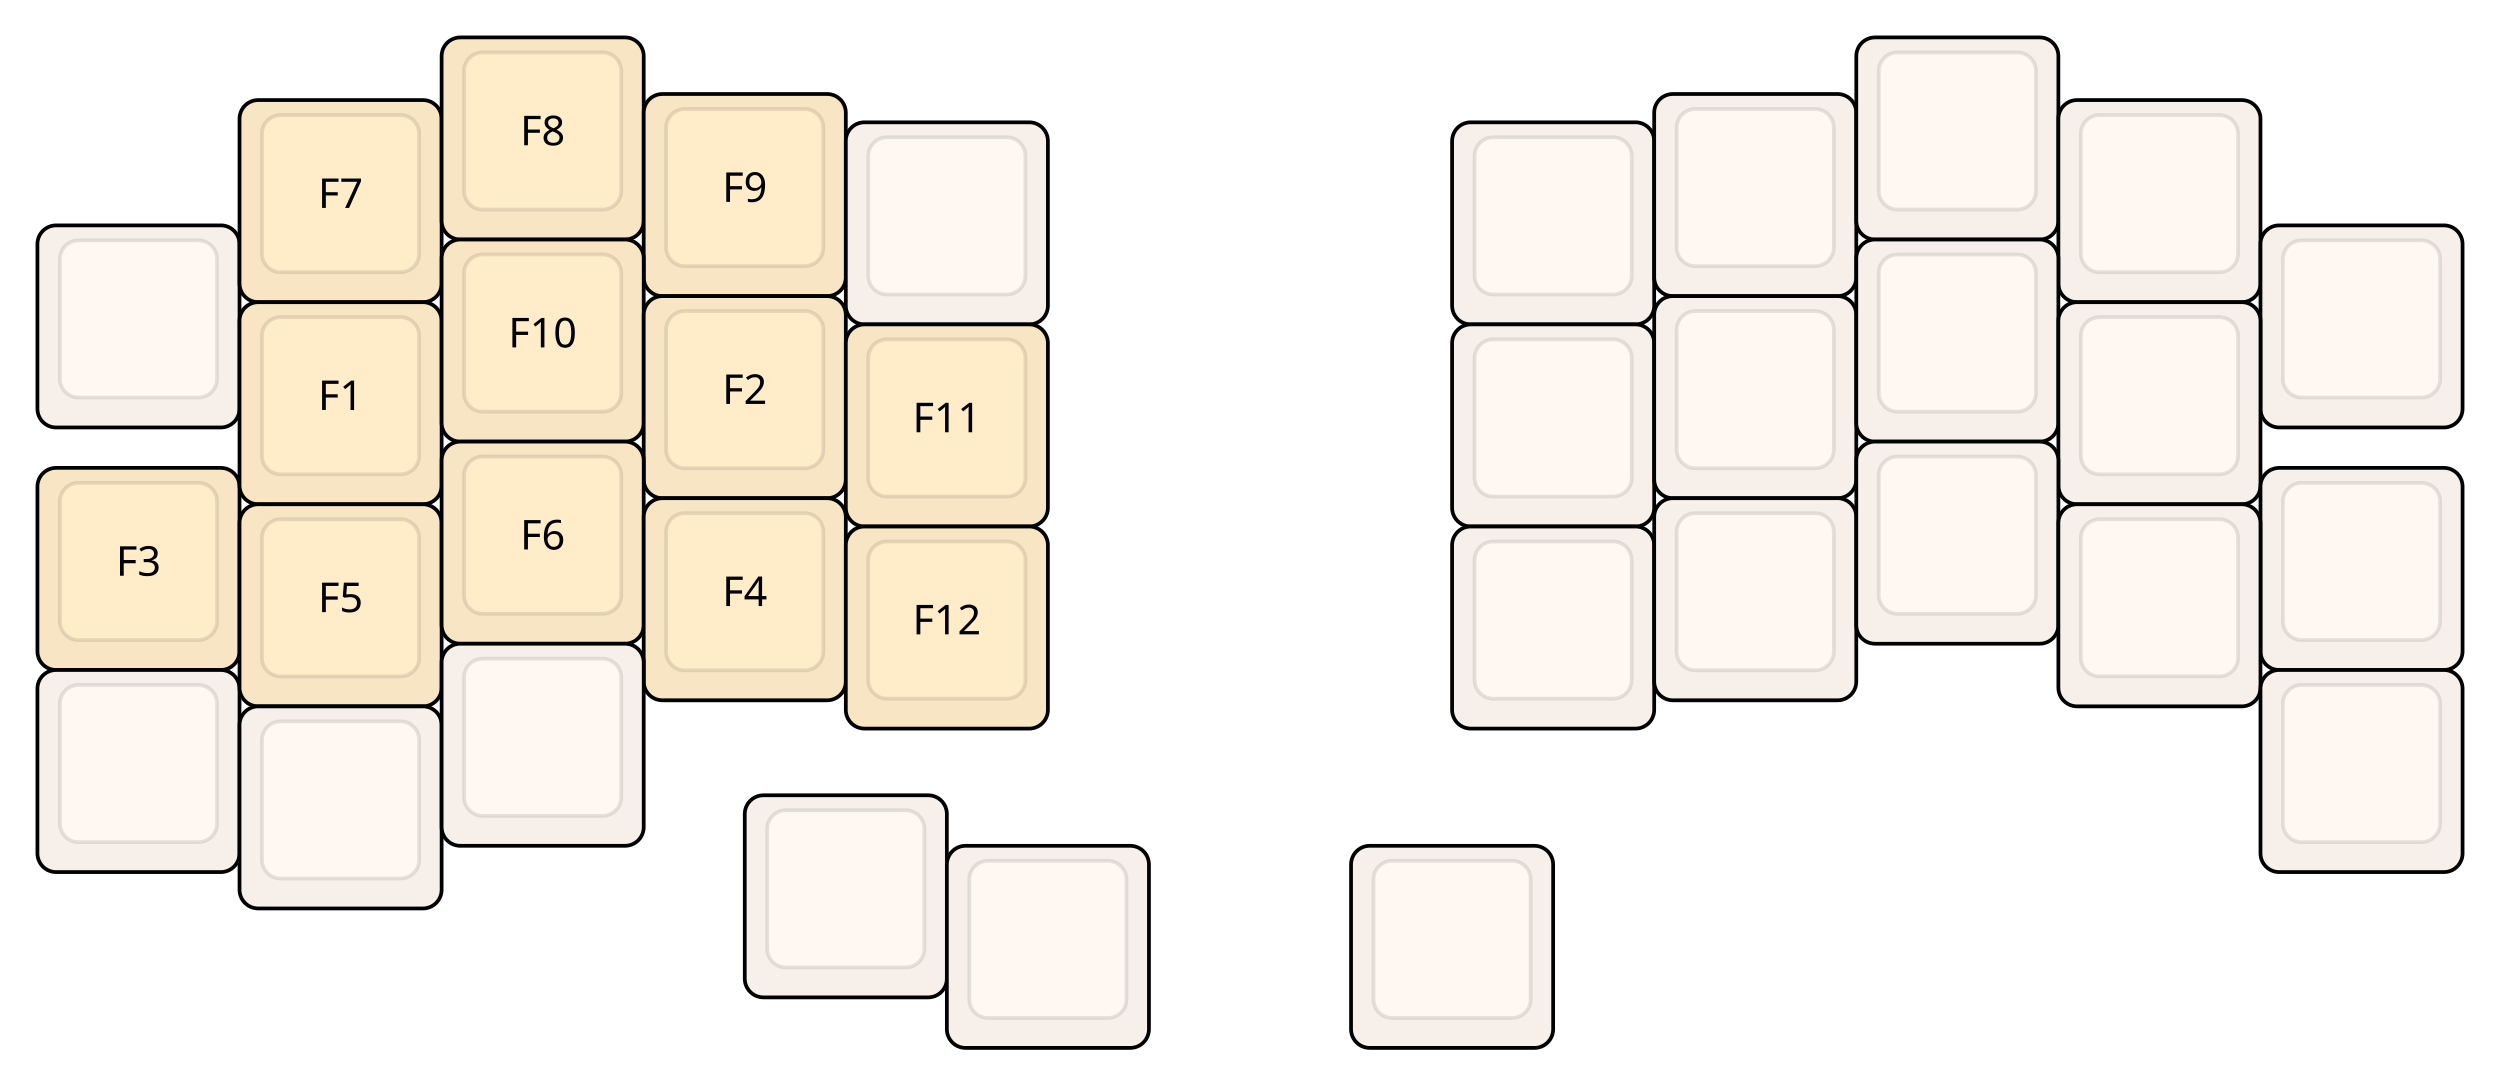
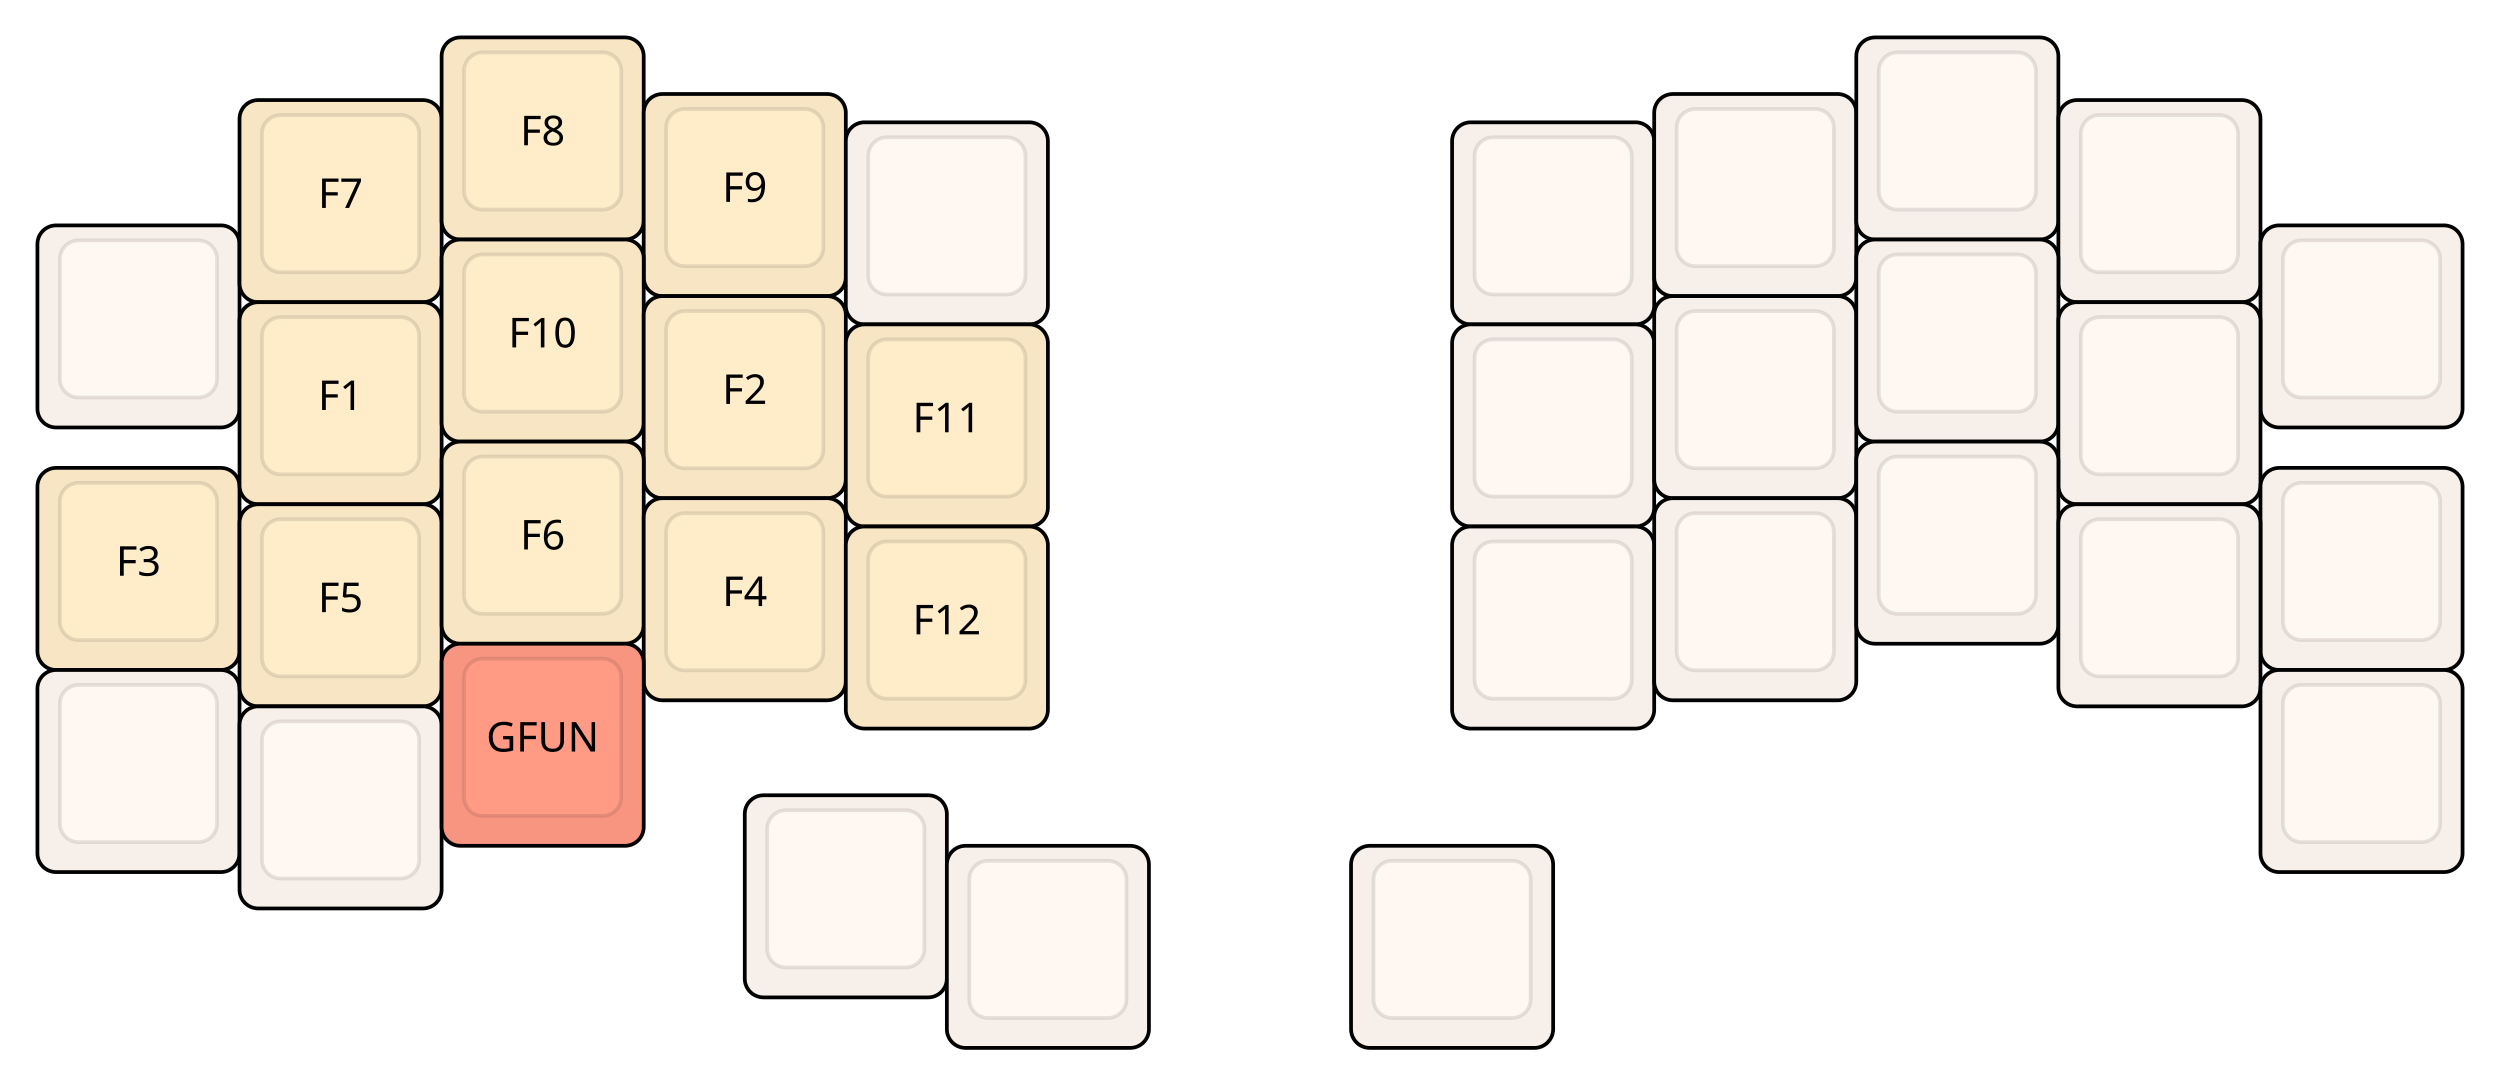
<svg xmlns="http://www.w3.org/2000/svg" width="668px" class="keymap cybershard" height="290x" viewBox="0 0 668 290">
  <style type="text/css">
    .keycap .border { stroke: black; stroke-width: 1; }
    .keycap .inner.border { stroke: rgba(0,0,0,.1); }
    .keycap { font-family: sans-serif; font-size: 11px }
    .keycap .sub { font-size: 9px }
    .combos .keycap { font-size: 8px }
  </style>
  <g class="keycap blank">
    <rect x="10" y="60.22" width="54" height="54" rx="5" fill="#f7f0ea" class="outer border" />
    <rect x="16" y="64.22" width="42" height="42" rx="5" fill="#fff7f1" class="inner border" />
  </g>
  <g class="keycap default">
    <rect x="64" y="26.74" width="54" height="54" rx="5" fill="#f7e5c3" class="outer border" />
    <rect x="70" y="30.74" width="42" height="42" rx="5" fill="#ffecc9" class="inner border" />
    <text x="91" y="51.74" text-anchor="middle" dominant-baseline="middle" class="main">
      <tspan x="91" dy="0">F7</tspan>
    </text>
  </g>
  <g class="keycap default">
    <rect x="118" y="10" width="54" height="54" rx="5" fill="#f7e5c3" class="outer border" />
    <rect x="124" y="14" width="42" height="42" rx="5" fill="#ffecc9" class="inner border" />
    <text x="145" y="35" text-anchor="middle" dominant-baseline="middle" class="main">
      <tspan x="145" dy="0">F8</tspan>
    </text>
  </g>
  <g class="keycap default">
    <rect x="172" y="25.12" width="54" height="54" rx="5" fill="#f7e5c3" class="outer border" />
    <rect x="178" y="29.12" width="42" height="42" rx="5" fill="#ffecc9" class="inner border" />
    <text x="199" y="50.12" text-anchor="middle" dominant-baseline="middle" class="main">
      <tspan x="199" dy="0">F9</tspan>
    </text>
  </g>
  <g class="keycap blank">
    <rect x="226" y="32.68" width="54" height="54" rx="5" fill="#f7f0ea" class="outer border" />
    <rect x="232" y="36.68" width="42" height="42" rx="5" fill="#fff7f1" class="inner border" />
  </g>
  <g class="keycap blank">
    <rect x="388" y="32.68" width="54" height="54" rx="5" fill="#f7f0ea" class="outer border" />
    <rect x="394" y="36.68" width="42" height="42" rx="5" fill="#fff7f1" class="inner border" />
  </g>
  <g class="keycap blank">
    <rect x="442" y="25.12" width="54" height="54" rx="5" fill="#f7f0ea" class="outer border" />
    <rect x="448" y="29.12" width="42" height="42" rx="5" fill="#fff7f1" class="inner border" />
  </g>
  <g class="keycap blank">
    <rect x="496" y="10" width="54" height="54" rx="5" fill="#f7f0ea" class="outer border" />
    <rect x="502" y="14" width="42" height="42" rx="5" fill="#fff7f1" class="inner border" />
  </g>
  <g class="keycap blank">
    <rect x="550" y="26.74" width="54" height="54" rx="5" fill="#f7f0ea" class="outer border" />
    <rect x="556" y="30.74" width="42" height="42" rx="5" fill="#fff7f1" class="inner border" />
  </g>
  <g class="keycap blank">
    <rect x="604" y="60.22" width="54" height="54" rx="5" fill="#f7f0ea" class="outer border" />
    <rect x="610" y="64.22" width="42" height="42" rx="5" fill="#fff7f1" class="inner border" />
  </g>
  <g class="keycap default">
    <rect x="10" y="125.02" width="54" height="54" rx="5" fill="#f7e5c3" class="outer border" />
    <rect x="16" y="129.02" width="42" height="42" rx="5" fill="#ffecc9" class="inner border" />
    <text x="37" y="150.02" text-anchor="middle" dominant-baseline="middle" class="main">
      <tspan x="37" dy="0">F3</tspan>
    </text>
  </g>
  <g class="keycap default">
    <rect x="64" y="80.74" width="54" height="54" rx="5" fill="#f7e5c3" class="outer border" />
    <rect x="70" y="84.74" width="42" height="42" rx="5" fill="#ffecc9" class="inner border" />
    <text x="91" y="105.74" text-anchor="middle" dominant-baseline="middle" class="main">
      <tspan x="91" dy="0">F1</tspan>
    </text>
  </g>
  <g class="keycap default">
    <rect x="118" y="64" width="54" height="54" rx="5" fill="#f7e5c3" class="outer border" />
    <rect x="124" y="68" width="42" height="42" rx="5" fill="#ffecc9" class="inner border" />
    <text x="145" y="89" text-anchor="middle" dominant-baseline="middle" class="main">
      <tspan x="145" dy="0">F10</tspan>
    </text>
  </g>
  <g class="keycap default">
    <rect x="172" y="79.12" width="54" height="54" rx="5" fill="#f7e5c3" class="outer border" />
    <rect x="178" y="83.12" width="42" height="42" rx="5" fill="#ffecc9" class="inner border" />
    <text x="199" y="104.12" text-anchor="middle" dominant-baseline="middle" class="main">
      <tspan x="199" dy="0">F2</tspan>
    </text>
  </g>
  <g class="keycap default">
    <rect x="226" y="86.68" width="54" height="54" rx="5" fill="#f7e5c3" class="outer border" />
    <rect x="232" y="90.68" width="42" height="42" rx="5" fill="#ffecc9" class="inner border" />
    <text x="253" y="111.68" text-anchor="middle" dominant-baseline="middle" class="main">
      <tspan x="253" dy="0">F11</tspan>
    </text>
  </g>
  <g class="keycap blank">
    <rect x="388" y="86.68" width="54" height="54" rx="5" fill="#f7f0ea" class="outer border" />
    <rect x="394" y="90.68" width="42" height="42" rx="5" fill="#fff7f1" class="inner border" />
  </g>
  <g class="keycap blank">
    <rect x="442" y="79.12" width="54" height="54" rx="5" fill="#f7f0ea" class="outer border" />
    <rect x="448" y="83.12" width="42" height="42" rx="5" fill="#fff7f1" class="inner border" />
  </g>
  <g class="keycap blank">
    <rect x="496" y="64" width="54" height="54" rx="5" fill="#f7f0ea" class="outer border" />
    <rect x="502" y="68" width="42" height="42" rx="5" fill="#fff7f1" class="inner border" />
  </g>
  <g class="keycap blank">
    <rect x="550" y="80.74" width="54" height="54" rx="5" fill="#f7f0ea" class="outer border" />
    <rect x="556" y="84.74" width="42" height="42" rx="5" fill="#fff7f1" class="inner border" />
  </g>
  <g class="keycap blank">
    <rect x="604" y="125.02" width="54" height="54" rx="5" fill="#f7f0ea" class="outer border" />
    <rect x="610" y="129.02" width="42" height="42" rx="5" fill="#fff7f1" class="inner border" />
  </g>
  <g class="keycap blank">
    <rect x="10" y="179.02" width="54" height="54" rx="5" fill="#f7f0ea" class="outer border" />
    <rect x="16" y="183.02" width="42" height="42" rx="5" fill="#fff7f1" class="inner border" />
  </g>
  <g class="keycap default">
    <rect x="64" y="134.74" width="54" height="54" rx="5" fill="#f7e5c3" class="outer border" />
    <rect x="70" y="138.74" width="42" height="42" rx="5" fill="#ffecc9" class="inner border" />
    <text x="91" y="159.74" text-anchor="middle" dominant-baseline="middle" class="main">
      <tspan x="91" dy="0">F5</tspan>
    </text>
  </g>
  <g class="keycap default">
    <rect x="118" y="118" width="54" height="54" rx="5" fill="#f7e5c3" class="outer border" />
    <rect x="124" y="122" width="42" height="42" rx="5" fill="#ffecc9" class="inner border" />
    <text x="145" y="143" text-anchor="middle" dominant-baseline="middle" class="main">
      <tspan x="145" dy="0">F6</tspan>
    </text>
  </g>
  <g class="keycap default">
    <rect x="172" y="133.12" width="54" height="54" rx="5" fill="#f7e5c3" class="outer border" />
    <rect x="178" y="137.12" width="42" height="42" rx="5" fill="#ffecc9" class="inner border" />
    <text x="199" y="158.12" text-anchor="middle" dominant-baseline="middle" class="main">
      <tspan x="199" dy="0">F4</tspan>
    </text>
  </g>
  <g class="keycap default">
    <rect x="226" y="140.68" width="54" height="54" rx="5" fill="#f7e5c3" class="outer border" />
    <rect x="232" y="144.68" width="42" height="42" rx="5" fill="#ffecc9" class="inner border" />
    <text x="253" y="165.68" text-anchor="middle" dominant-baseline="middle" class="main">
      <tspan x="253" dy="0">F12</tspan>
    </text>
  </g>
  <g class="keycap blank">
    <rect x="388" y="140.68" width="54" height="54" rx="5" fill="#f7f0ea" class="outer border" />
    <rect x="394" y="144.68" width="42" height="42" rx="5" fill="#fff7f1" class="inner border" />
  </g>
  <g class="keycap blank">
    <rect x="442" y="133.12" width="54" height="54" rx="5" fill="#f7f0ea" class="outer border" />
    <rect x="448" y="137.12" width="42" height="42" rx="5" fill="#fff7f1" class="inner border" />
  </g>
  <g class="keycap blank">
    <rect x="496" y="118" width="54" height="54" rx="5" fill="#f7f0ea" class="outer border" />
    <rect x="502" y="122" width="42" height="42" rx="5" fill="#fff7f1" class="inner border" />
  </g>
  <g class="keycap blank">
    <rect x="550" y="134.74" width="54" height="54" rx="5" fill="#f7f0ea" class="outer border" />
    <rect x="556" y="138.74" width="42" height="42" rx="5" fill="#fff7f1" class="inner border" />
  </g>
  <g class="keycap blank">
    <rect x="604" y="179.02" width="54" height="54" rx="5" fill="#f7f0ea" class="outer border" />
    <rect x="610" y="183.02" width="42" height="42" rx="5" fill="#fff7f1" class="inner border" />
  </g>
  <g class="keycap blank">
    <rect x="64" y="188.74" width="54" height="54" rx="5" fill="#f7f0ea" class="outer border" />
    <rect x="70" y="192.74" width="42" height="42" rx="5" fill="#fff7f1" class="inner border" />
  </g>
-   <g class="keycap blank">
-     <rect x="118" y="172" width="54" height="54" rx="5" fill="#f7f0ea" class="outer border" />
-     <rect x="124" y="176" width="42" height="42" rx="5" fill="#fff7f1" class="inner border" />
+   <g class="keycap active_layer">
+     <rect x="118" y="172" width="54" height="54" rx="5" fill="#f79581" class="outer border" />
+     <rect x="124" y="176" width="42" height="42" rx="5" fill="#ff9a85" class="inner border" />
+     <text x="145" y="197" text-anchor="middle" dominant-baseline="middle" class="main">
+       <tspan x="145" dy="0">GFUN</tspan>
+     </text>
  </g>
  <g class="keycap blank">
    <rect x="199" y="212.5" width="54" height="54" rx="5" fill="#f7f0ea" class="outer border" />
    <rect x="205" y="216.5" width="42" height="42" rx="5" fill="#fff7f1" class="inner border" />
  </g>
  <g class="keycap blank">
    <rect x="253" y="226" width="54" height="54" rx="5" fill="#f7f0ea" class="outer border" />
    <rect x="259" y="230" width="42" height="42" rx="5" fill="#fff7f1" class="inner border" />
  </g>
  <g class="keycap blank">
    <rect x="361" y="226" width="54" height="54" rx="5" fill="#f7f0ea" class="outer border" />
    <rect x="367" y="230" width="42" height="42" rx="5" fill="#fff7f1" class="inner border" />
  </g>
</svg>
